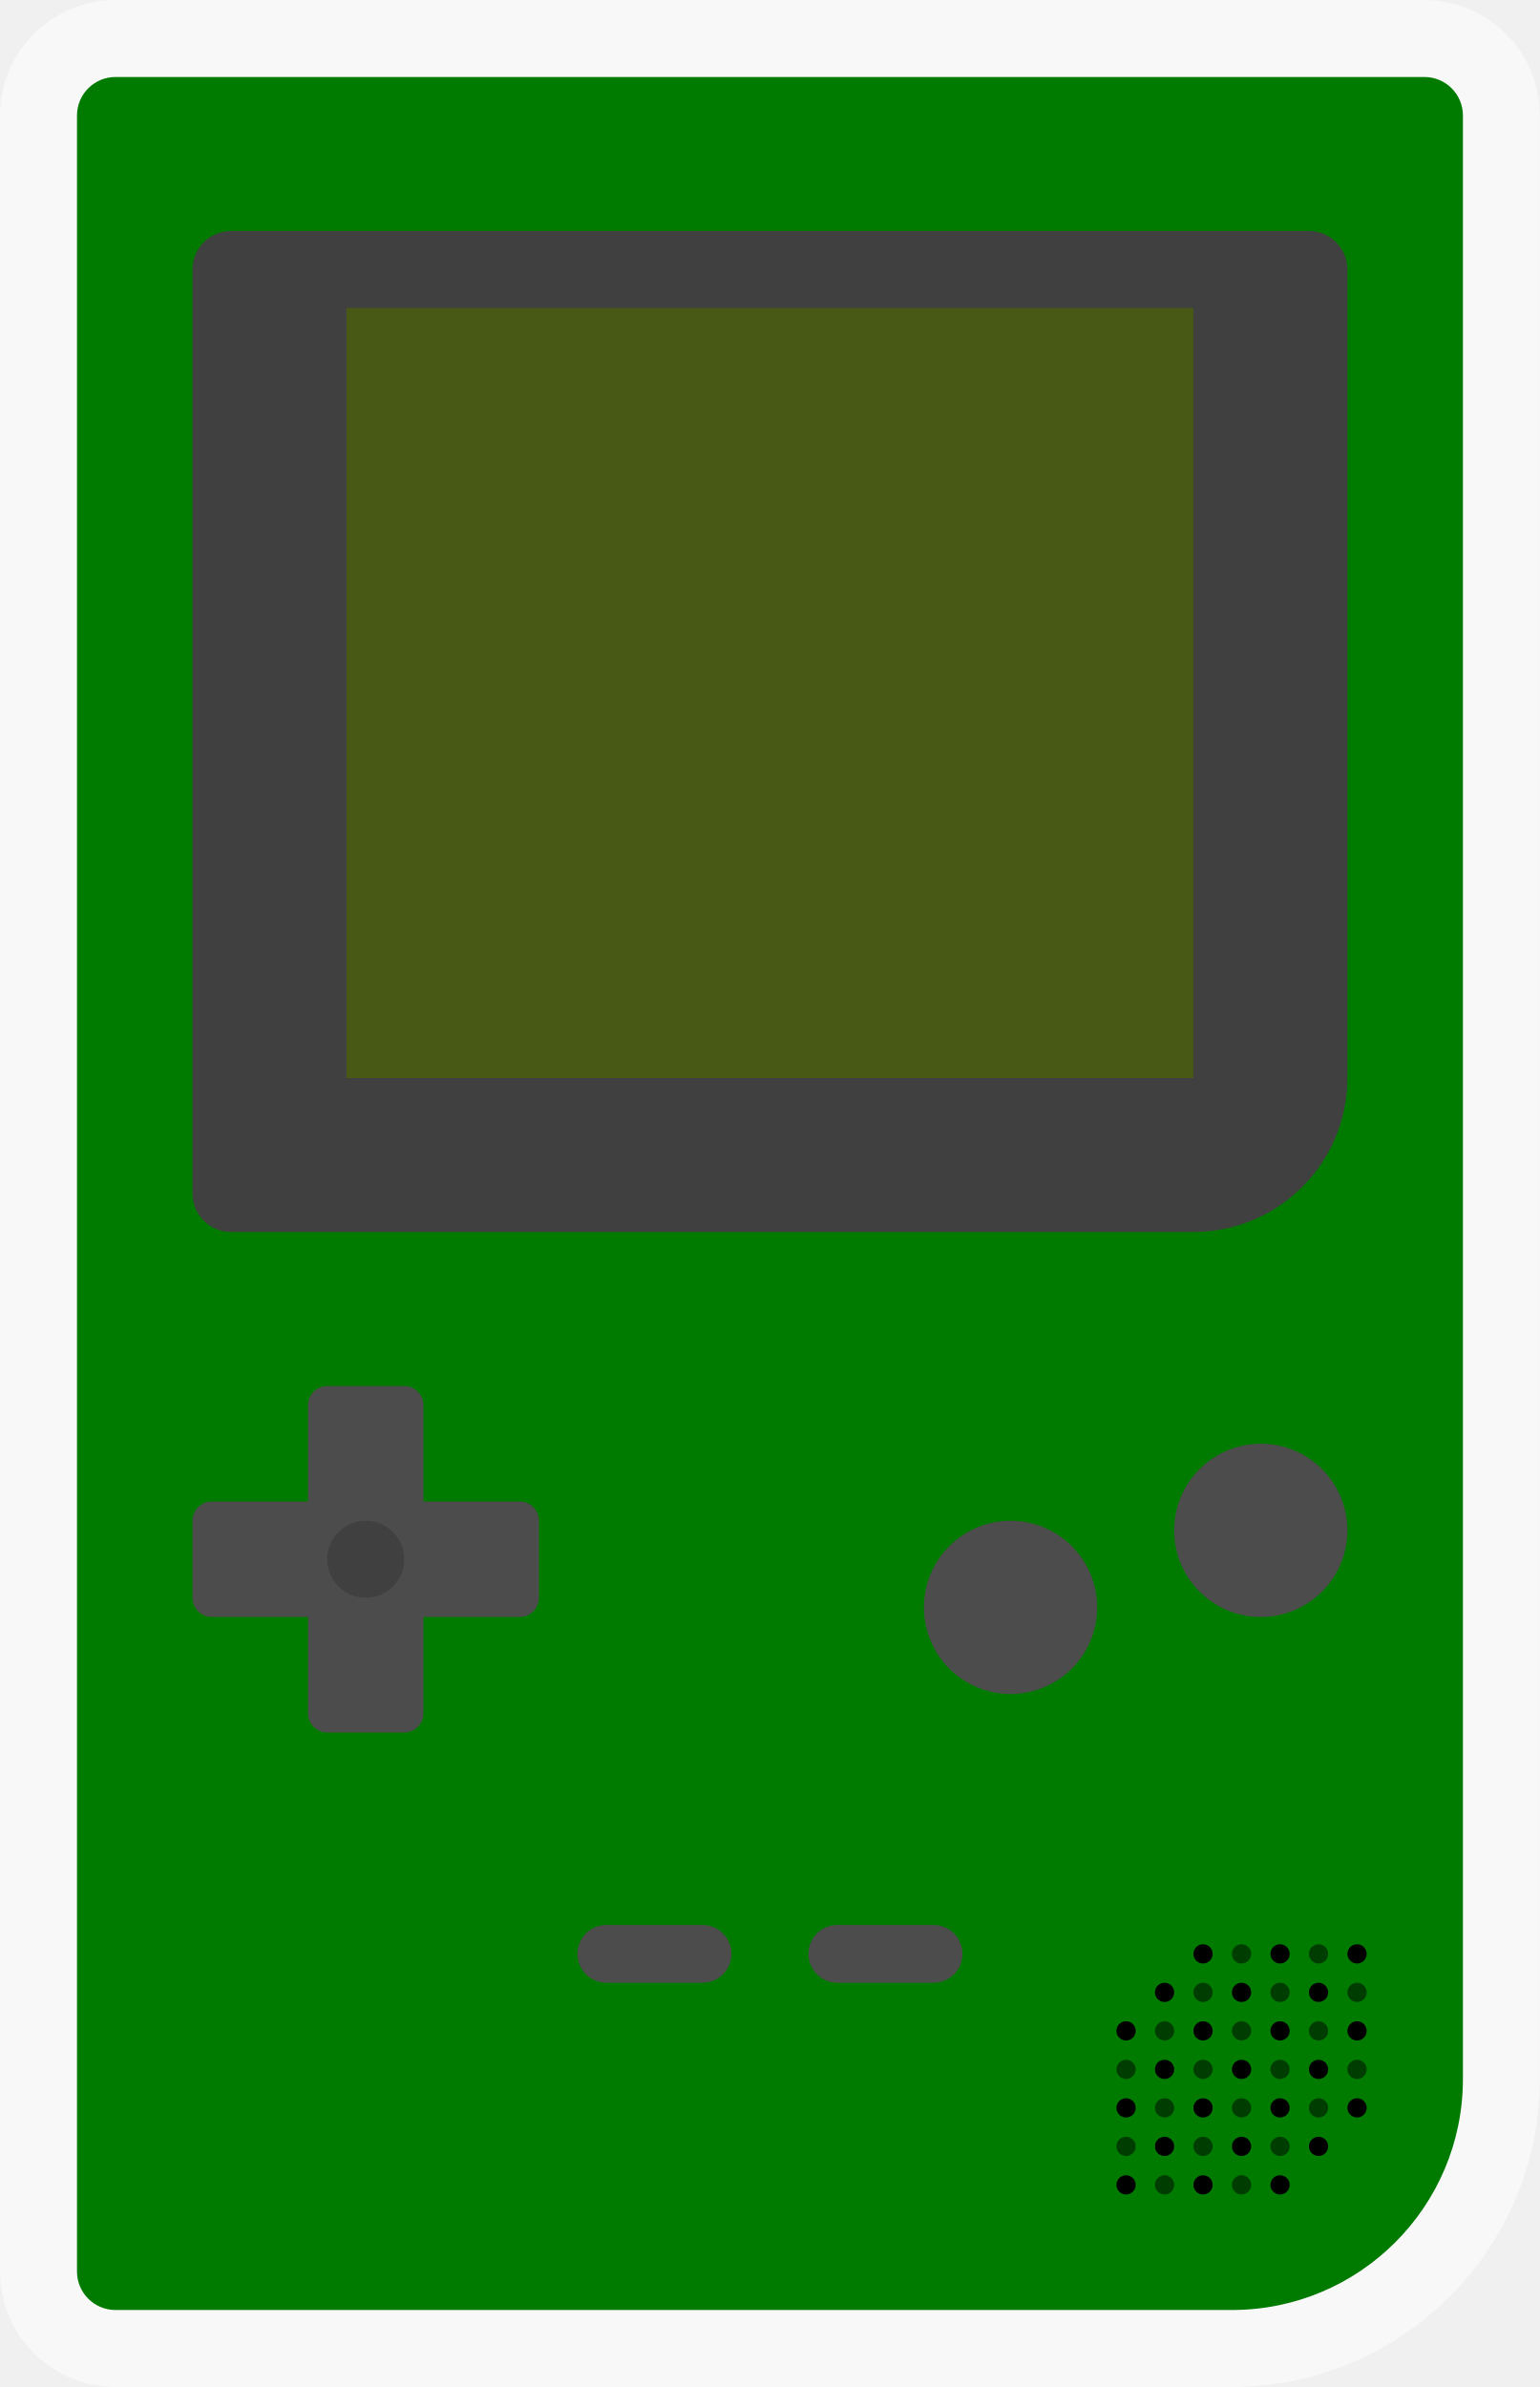
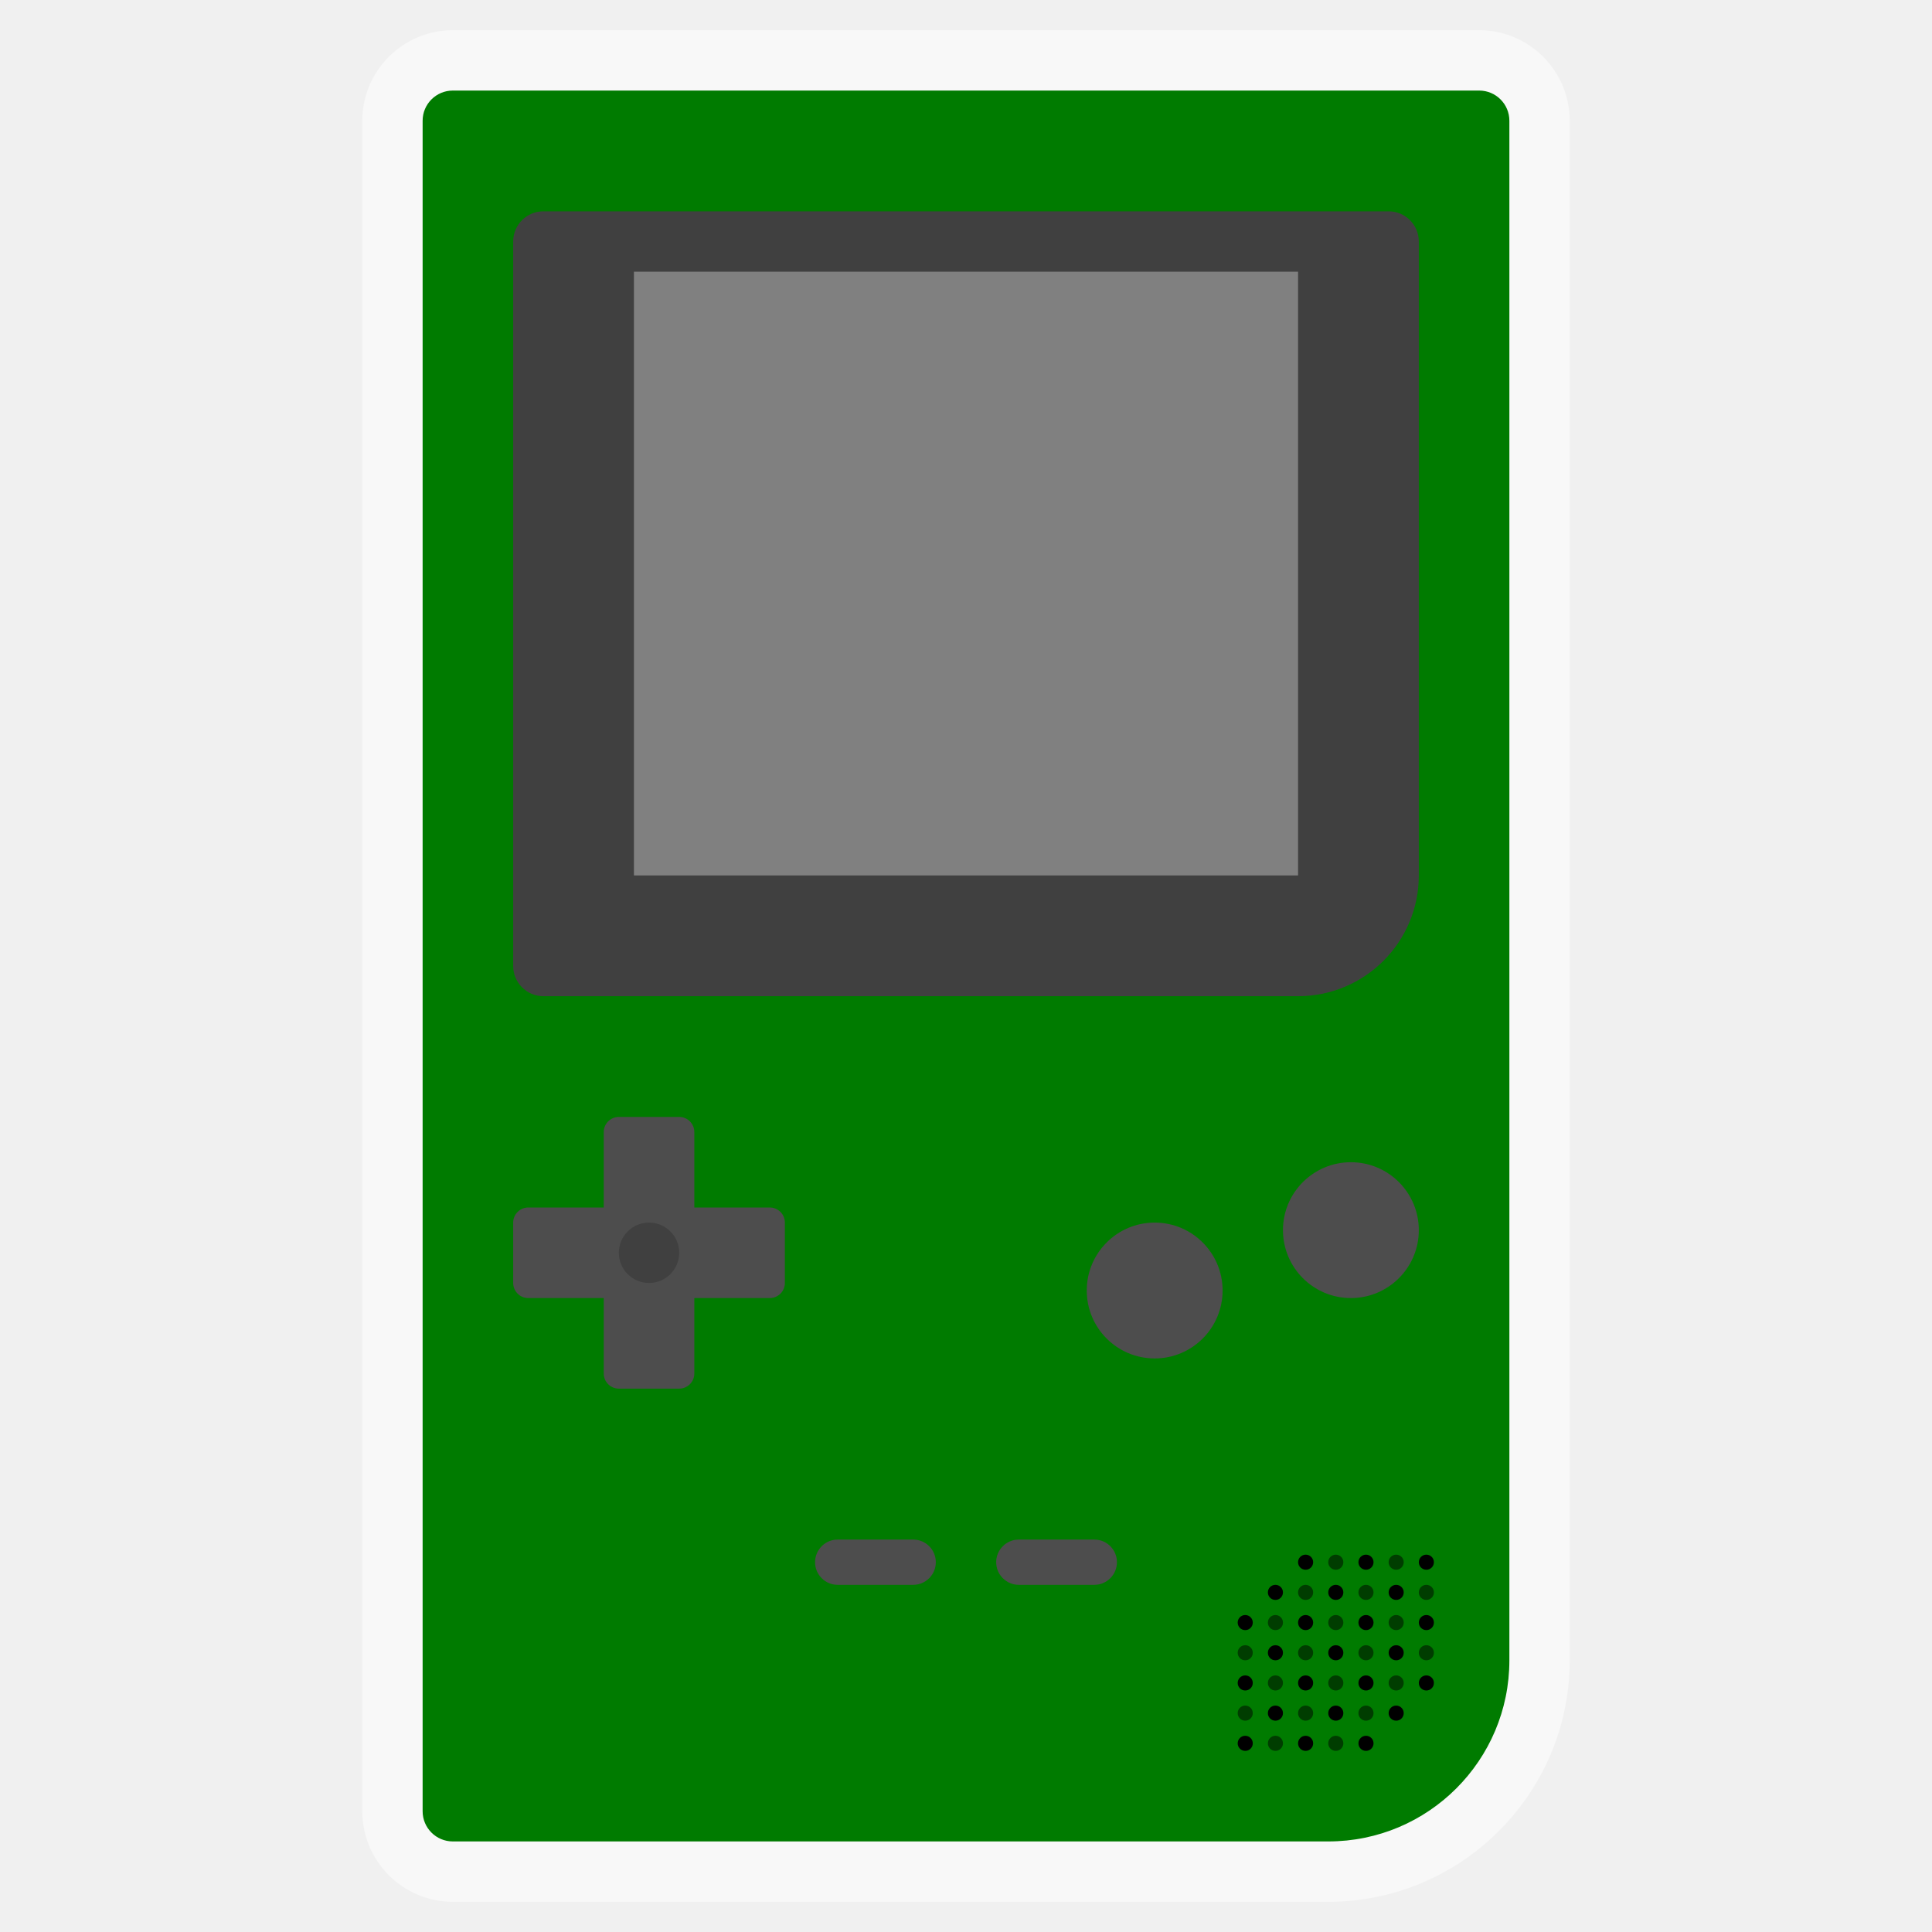
- <svg xmlns="http://www.w3.org/2000/svg" viewBox="0 0 213.333 330.667" height="330.667" width="213.333" xml:space="preserve" id="svg2" version="1.1">
-   <defs id="defs6">
-     <clipPath id="clipPath18" clipPathUnits="userSpaceOnUse">
-       <path id="path16" d="M 0,256 H 256 V 0 H 0 Z" />
-     </clipPath>
-     <clipPath id="clipPath26" clipPathUnits="userSpaceOnUse">
-       <path id="path24" d="M 48,252 H 208 V 4 H 48 Z" />
-     </clipPath>
-   </defs>
-   <g transform="matrix(1.333333,0,0,-1.333333,-64,336)" id="g10">
-     <g id="g12">
-       <g clip-path="url(#clipPath18)" id="g14">
-         <g id="g20">
-           <g id="g22" />
-           <g id="g34">
-             <g style="opacity:0.5" id="g32" clip-path="url(#clipPath26)">
-               <g id="g30" transform="translate(196,252)">
-                 <path id="path28" style="fill:#ffffff;fill-opacity:1;fill-rule:nonzero;stroke:none" d="m 0,0 h -136 c -6.617,0 -12,-5.383 -12,-12 v -224 c 0,-6.617 5.383,-12 12,-12 h 116 c 17.645,0 32,14.355 32,32 V -12 C 12,-5.383 6.617,0 0,0" />
-               </g>
-             </g>
-           </g>
-         </g>
-         <g transform="translate(176,12)" id="g36">
-           <path id="path38" style="fill:#007b00;fill-opacity:1;fill-rule:nonzero;stroke:none" d="m 0,0 h -116 c -2.209,0 -4,1.791 -4,4 v 224 c 0,2.209 1.791,4 4,4 H 20 c 2.209,0 4,-1.791 4,-4 V 24 C 24,10.745 13.255,0 0,0" />
-         </g>
-         <g transform="translate(172,124)" id="g40">
-           <path id="path42" style="fill:#404040;fill-opacity:1;fill-rule:nonzero;stroke:none" d="m 0,0 h -100 c -2.209,0 -4,1.791 -4,4 v 96 c 0,2.209 1.791,4 4,4 H 12 c 2.209,0 4,-1.791 4,-4 V 16 C 16,7.164 8.837,0 0,0" />
-         </g>
-         <path id="path44" style="fill:#485915;fill-opacity:1;fill-rule:nonzero;stroke:none" d="M 172,140 H 84 v 80 h 88 z" />
-         <g transform="translate(121,46)" id="g46">
-           <path id="path48" style="fill:#4c4c4c;fill-opacity:1;fill-rule:nonzero;stroke:none" d="m 0,0 h -10 c -1.657,0 -3,1.343 -3,3 0,1.657 1.343,3 3,3 H 0 C 1.657,6 3,4.657 3,3 3,1.343 1.657,0 0,0" />
-         </g>
-         <g transform="translate(145,46)" id="g50">
-           <path id="path52" style="fill:#4c4c4c;fill-opacity:1;fill-rule:nonzero;stroke:none" d="m 0,0 h -10 c -1.657,0 -3,1.343 -3,3 0,1.657 1.343,3 3,3 H 0 C 1.657,6 3,4.657 3,3 3,1.343 1.657,0 0,0" />
-         </g>
-         <g transform="translate(162,85)" id="g54">
-           <path id="path56" style="fill:#4c4c4c;fill-opacity:1;fill-rule:nonzero;stroke:none" d="m 0,0 c 0,-4.971 -4.029,-9 -9,-9 -4.971,0 -9,4.029 -9,9 0,4.971 4.029,9 9,9 4.971,0 9,-4.029 9,-9" />
-         </g>
-         <g transform="translate(188,93)" id="g58">
-           <path id="path60" style="fill:#4c4c4c;fill-opacity:1;fill-rule:nonzero;stroke:none" d="m 0,0 c 0,-4.971 -4.029,-9 -9,-9 -4.971,0 -9,4.029 -9,9 0,4.971 4.029,9 9,9 4.971,0 9,-4.029 9,-9" />
-         </g>
-         <g transform="translate(172,49)" id="g62">
-           <path id="path64" style="fill:#000000;fill-opacity:1;fill-rule:nonzero;stroke:none" d="M 0,0 C 0,-0.553 0.447,-1 1,-1 1.553,-1 2,-0.553 2,0 2,0.553 1.553,1 1,1 0.447,1 0,0.553 0,0" />
-         </g>
-         <g transform="translate(184,49)" id="g66">
-           <path id="path68" style="fill:#003d00;fill-opacity:1;fill-rule:nonzero;stroke:none" d="M 0,0 C 0,-0.553 0.447,-1 1,-1 1.553,-1 2,-0.553 2,0 2,0.553 1.553,1 1,1 0.447,1 0,0.553 0,0" />
-         </g>
-         <g transform="translate(188,49)" id="g70">
-           <path id="path72" style="fill:#000000;fill-opacity:1;fill-rule:nonzero;stroke:none" d="M 0,0 C 0,-0.553 0.447,-1 1,-1 1.553,-1 2,-0.553 2,0 2,0.553 1.553,1 1,1 0.447,1 0,0.553 0,0" />
-         </g>
-         <g transform="translate(180,49)" id="g74">
-           <path id="path76" style="fill:#000000;fill-opacity:1;fill-rule:nonzero;stroke:none" d="M 0,0 C 0,-0.553 0.447,-1 1,-1 1.553,-1 2,-0.553 2,0 2,0.553 1.553,1 1,1 0.447,1 0,0.553 0,0" />
-         </g>
-         <g transform="translate(176,49)" id="g78">
-           <path id="path80" style="fill:#003d00;fill-opacity:1;fill-rule:nonzero;stroke:none" d="M 0,0 C 0,-0.553 0.447,-1 1,-1 1.553,-1 2,-0.553 2,0 2,0.553 1.553,1 1,1 0.447,1 0,0.553 0,0" />
-         </g>
-         <g transform="translate(172,45)" id="g82">
-           <path id="path84" style="fill:#003d00;fill-opacity:1;fill-rule:nonzero;stroke:none" d="M 0,0 C 0,-0.553 0.447,-1 1,-1 1.553,-1 2,-0.553 2,0 2,0.553 1.553,1 1,1 0.447,1 0,0.553 0,0" />
-         </g>
-         <g transform="translate(168,45)" id="g86">
-           <path id="path88" style="fill:#000000;fill-opacity:1;fill-rule:nonzero;stroke:none" d="M 0,0 C 0,-0.553 0.447,-1 1,-1 1.553,-1 2,-0.553 2,0 2,0.553 1.553,1 1,1 0.447,1 0,0.553 0,0" />
-         </g>
-         <g transform="translate(184,45)" id="g90">
-           <path id="path92" style="fill:#000000;fill-opacity:1;fill-rule:nonzero;stroke:none" d="M 0,0 C 0,-0.553 0.447,-1 1,-1 1.553,-1 2,-0.553 2,0 2,0.553 1.553,1 1,1 0.447,1 0,0.553 0,0" />
-         </g>
-         <g transform="translate(188,45)" id="g94">
-           <path id="path96" style="fill:#003d00;fill-opacity:1;fill-rule:nonzero;stroke:none" d="M 0,0 C 0,-0.553 0.447,-1 1,-1 1.553,-1 2,-0.553 2,0 2,0.553 1.553,1 1,1 0.447,1 0,0.553 0,0" />
-         </g>
-         <g transform="translate(180,45)" id="g98">
-           <path id="path100" style="fill:#003d00;fill-opacity:1;fill-rule:nonzero;stroke:none" d="M 0,0 C 0,-0.553 0.447,-1 1,-1 1.553,-1 2,-0.553 2,0 2,0.553 1.553,1 1,1 0.447,1 0,0.553 0,0" />
-         </g>
-         <g transform="translate(176,45)" id="g102">
-           <path id="path104" style="fill:#000000;fill-opacity:1;fill-rule:nonzero;stroke:none" d="M 0,0 C 0,-0.553 0.447,-1 1,-1 1.553,-1 2,-0.553 2,0 2,0.553 1.553,1 1,1 0.447,1 0,0.553 0,0" />
-         </g>
-         <g transform="translate(172,41)" id="g106">
-           <path id="path108" style="fill:#000000;fill-opacity:1;fill-rule:nonzero;stroke:none" d="M 0,0 C 0,-0.553 0.447,-1 1,-1 1.553,-1 2,-0.553 2,0 2,0.553 1.553,1 1,1 0.447,1 0,0.553 0,0" />
-         </g>
-         <g transform="translate(168,41)" id="g110">
-           <path id="path112" style="fill:#003d00;fill-opacity:1;fill-rule:nonzero;stroke:none" d="M 0,0 C 0,-0.553 0.447,-1 1,-1 1.553,-1 2,-0.553 2,0 2,0.553 1.553,1 1,1 0.447,1 0,0.553 0,0" />
-         </g>
-         <g transform="translate(164,41)" id="g114">
-           <path id="path116" style="fill:#000000;fill-opacity:1;fill-rule:nonzero;stroke:none" d="M 0,0 C 0,-0.553 0.447,-1 1,-1 1.553,-1 2,-0.553 2,0 2,0.553 1.553,1 1,1 0.447,1 0,0.553 0,0" />
-         </g>
-         <g transform="translate(184,41)" id="g118">
-           <path id="path120" style="fill:#003d00;fill-opacity:1;fill-rule:nonzero;stroke:none" d="M 0,0 C 0,-0.553 0.447,-1 1,-1 1.553,-1 2,-0.553 2,0 2,0.553 1.553,1 1,1 0.447,1 0,0.553 0,0" />
-         </g>
-         <g transform="translate(188,41)" id="g122">
-           <path id="path124" style="fill:#000000;fill-opacity:1;fill-rule:nonzero;stroke:none" d="M 0,0 C 0,-0.553 0.447,-1 1,-1 1.553,-1 2,-0.553 2,0 2,0.553 1.553,1 1,1 0.447,1 0,0.553 0,0" />
-         </g>
-         <g transform="translate(180,41)" id="g126">
-           <path id="path128" style="fill:#000000;fill-opacity:1;fill-rule:nonzero;stroke:none" d="M 0,0 C 0,-0.553 0.447,-1 1,-1 1.553,-1 2,-0.553 2,0 2,0.553 1.553,1 1,1 0.447,1 0,0.553 0,0" />
-         </g>
-         <g transform="translate(176,41)" id="g130">
-           <path id="path132" style="fill:#003d00;fill-opacity:1;fill-rule:nonzero;stroke:none" d="M 0,0 C 0,-0.553 0.447,-1 1,-1 1.553,-1 2,-0.553 2,0 2,0.553 1.553,1 1,1 0.447,1 0,0.553 0,0" />
-         </g>
-         <g transform="translate(172,37)" id="g134">
-           <path id="path136" style="fill:#003d00;fill-opacity:1;fill-rule:nonzero;stroke:none" d="M 0,0 C 0,-0.553 0.447,-1 1,-1 1.553,-1 2,-0.553 2,0 2,0.553 1.553,1 1,1 0.447,1 0,0.553 0,0" />
-         </g>
-         <g transform="translate(168,37)" id="g138">
-           <path id="path140" style="fill:#000000;fill-opacity:1;fill-rule:nonzero;stroke:none" d="M 0,0 C 0,-0.553 0.447,-1 1,-1 1.553,-1 2,-0.553 2,0 2,0.553 1.553,1 1,1 0.447,1 0,0.553 0,0" />
-         </g>
-         <g transform="translate(164,37)" id="g142">
-           <path id="path144" style="fill:#003d00;fill-opacity:1;fill-rule:nonzero;stroke:none" d="M 0,0 C 0,-0.553 0.447,-1 1,-1 1.553,-1 2,-0.553 2,0 2,0.553 1.553,1 1,1 0.447,1 0,0.553 0,0" />
-         </g>
-         <g transform="translate(184,37)" id="g146">
-           <path id="path148" style="fill:#000000;fill-opacity:1;fill-rule:nonzero;stroke:none" d="M 0,0 C 0,-0.553 0.447,-1 1,-1 1.553,-1 2,-0.553 2,0 2,0.553 1.553,1 1,1 0.447,1 0,0.553 0,0" />
-         </g>
-         <g transform="translate(188,37)" id="g150">
-           <path id="path152" style="fill:#003d00;fill-opacity:1;fill-rule:nonzero;stroke:none" d="M 0,0 C 0,-0.553 0.447,-1 1,-1 1.553,-1 2,-0.553 2,0 2,0.553 1.553,1 1,1 0.447,1 0,0.553 0,0" />
-         </g>
-         <g transform="translate(180,37)" id="g154">
-           <path id="path156" style="fill:#003d00;fill-opacity:1;fill-rule:nonzero;stroke:none" d="M 0,0 C 0,-0.553 0.447,-1 1,-1 1.553,-1 2,-0.553 2,0 2,0.553 1.553,1 1,1 0.447,1 0,0.553 0,0" />
-         </g>
-         <g transform="translate(176,37)" id="g158">
-           <path id="path160" style="fill:#000000;fill-opacity:1;fill-rule:nonzero;stroke:none" d="M 0,0 C 0,-0.553 0.447,-1 1,-1 1.553,-1 2,-0.553 2,0 2,0.553 1.553,1 1,1 0.447,1 0,0.553 0,0" />
-         </g>
-         <g transform="translate(172,33)" id="g162">
-           <path id="path164" style="fill:#000000;fill-opacity:1;fill-rule:nonzero;stroke:none" d="M 0,0 C 0,-0.553 0.447,-1 1,-1 1.553,-1 2,-0.553 2,0 2,0.553 1.553,1 1,1 0.447,1 0,0.553 0,0" />
-         </g>
-         <g transform="translate(168,33)" id="g166">
-           <path id="path168" style="fill:#003d00;fill-opacity:1;fill-rule:nonzero;stroke:none" d="M 0,0 C 0,-0.553 0.447,-1 1,-1 1.553,-1 2,-0.553 2,0 2,0.553 1.553,1 1,1 0.447,1 0,0.553 0,0" />
-         </g>
-         <g transform="translate(164,33)" id="g170">
-           <path id="path172" style="fill:#000000;fill-opacity:1;fill-rule:nonzero;stroke:none" d="M 0,0 C 0,-0.553 0.447,-1 1,-1 1.553,-1 2,-0.553 2,0 2,0.553 1.553,1 1,1 0.447,1 0,0.553 0,0" />
-         </g>
-         <g transform="translate(184,33)" id="g174">
-           <path id="path176" style="fill:#003d00;fill-opacity:1;fill-rule:nonzero;stroke:none" d="M 0,0 C 0,-0.553 0.447,-1 1,-1 1.553,-1 2,-0.553 2,0 2,0.553 1.553,1 1,1 0.447,1 0,0.553 0,0" />
-         </g>
-         <g transform="translate(188,33)" id="g178">
-           <path id="path180" style="fill:#000000;fill-opacity:1;fill-rule:nonzero;stroke:none" d="M 0,0 C 0,-0.553 0.447,-1 1,-1 1.553,-1 2,-0.553 2,0 2,0.553 1.553,1 1,1 0.447,1 0,0.553 0,0" />
-         </g>
-         <g transform="translate(180,33)" id="g182">
-           <path id="path184" style="fill:#000000;fill-opacity:1;fill-rule:nonzero;stroke:none" d="M 0,0 C 0,-0.553 0.447,-1 1,-1 1.553,-1 2,-0.553 2,0 2,0.553 1.553,1 1,1 0.447,1 0,0.553 0,0" />
-         </g>
-         <g transform="translate(176,33)" id="g186">
-           <path id="path188" style="fill:#003d00;fill-opacity:1;fill-rule:nonzero;stroke:none" d="M 0,0 C 0,-0.553 0.447,-1 1,-1 1.553,-1 2,-0.553 2,0 2,0.553 1.553,1 1,1 0.447,1 0,0.553 0,0" />
-         </g>
-         <g transform="translate(172,29)" id="g190">
-           <path id="path192" style="fill:#003d00;fill-opacity:1;fill-rule:nonzero;stroke:none" d="M 0,0 C 0,-0.553 0.447,-1 1,-1 1.553,-1 2,-0.553 2,0 2,0.553 1.553,1 1,1 0.447,1 0,0.553 0,0" />
-         </g>
-         <g transform="translate(168,29)" id="g194">
-           <path id="path196" style="fill:#000000;fill-opacity:1;fill-rule:nonzero;stroke:none" d="M 0,0 C 0,-0.553 0.447,-1 1,-1 1.553,-1 2,-0.553 2,0 2,0.553 1.553,1 1,1 0.447,1 0,0.553 0,0" />
-         </g>
-         <g transform="translate(164,29)" id="g198">
-           <path id="path200" style="fill:#003d00;fill-opacity:1;fill-rule:nonzero;stroke:none" d="M 0,0 C 0,-0.553 0.447,-1 1,-1 1.553,-1 2,-0.553 2,0 2,0.553 1.553,1 1,1 0.447,1 0,0.553 0,0" />
-         </g>
-         <g transform="translate(184,29)" id="g202">
-           <path id="path204" style="fill:#000000;fill-opacity:1;fill-rule:nonzero;stroke:none" d="M 0,0 C 0,-0.553 0.447,-1 1,-1 1.553,-1 2,-0.553 2,0 2,0.553 1.553,1 1,1 0.447,1 0,0.553 0,0" />
-         </g>
-         <g transform="translate(180,29)" id="g206">
-           <path id="path208" style="fill:#003d00;fill-opacity:1;fill-rule:nonzero;stroke:none" d="M 0,0 C 0,-0.553 0.447,-1 1,-1 1.553,-1 2,-0.553 2,0 2,0.553 1.553,1 1,1 0.447,1 0,0.553 0,0" />
-         </g>
-         <g transform="translate(176,29)" id="g210">
-           <path id="path212" style="fill:#000000;fill-opacity:1;fill-rule:nonzero;stroke:none" d="M 0,0 C 0,-0.553 0.447,-1 1,-1 1.553,-1 2,-0.553 2,0 2,0.553 1.553,1 1,1 0.447,1 0,0.553 0,0" />
-         </g>
-         <g transform="translate(172,25)" id="g214">
-           <path id="path216" style="fill:#000000;fill-opacity:1;fill-rule:nonzero;stroke:none" d="M 0,0 C 0,-0.553 0.447,-1 1,-1 1.553,-1 2,-0.553 2,0 2,0.553 1.553,1 1,1 0.447,1 0,0.553 0,0" />
-         </g>
-         <g transform="translate(168,25)" id="g218">
-           <path id="path220" style="fill:#003d00;fill-opacity:1;fill-rule:nonzero;stroke:none" d="M 0,0 C 0,-0.553 0.447,-1 1,-1 1.553,-1 2,-0.553 2,0 2,0.553 1.553,1 1,1 0.447,1 0,0.553 0,0" />
-         </g>
-         <g transform="translate(164,25)" id="g222">
-           <path id="path224" style="fill:#000000;fill-opacity:1;fill-rule:nonzero;stroke:none" d="M 0,0 C 0,-0.553 0.447,-1 1,-1 1.553,-1 2,-0.553 2,0 2,0.553 1.553,1 1,1 0.447,1 0,0.553 0,0" />
-         </g>
-         <g transform="translate(180,25)" id="g226">
-           <path id="path228" style="fill:#000000;fill-opacity:1;fill-rule:nonzero;stroke:none" d="M 0,0 C 0,-0.553 0.447,-1 1,-1 1.553,-1 2,-0.553 2,0 2,0.553 1.553,1 1,1 0.447,1 0,0.553 0,0" />
-         </g>
-         <g transform="translate(176,25)" id="g230">
-           <path id="path232" style="fill:#003d00;fill-opacity:1;fill-rule:nonzero;stroke:none" d="M 0,0 C 0,-0.553 0.447,-1 1,-1 1.553,-1 2,-0.553 2,0 2,0.553 1.553,1 1,1 0.447,1 0,0.553 0,0" />
-         </g>
-         <g transform="translate(102,96)" id="g234">
-           <path id="path236" style="fill:#4c4c4c;fill-opacity:1;fill-rule:nonzero;stroke:none" d="m 0,0 h -10 v 10 c 0,1.104 -0.896,2 -2,2 h -8 c -1.104,0 -2,-0.896 -2,-2 V 0 h -10 c -1.104,0 -2,-0.896 -2,-2 v -8 c 0,-1.104 0.896,-2 2,-2 h 10 v -10 c 0,-1.104 0.896,-2 2,-2 h 8 c 1.104,0 2,0.896 2,2 v 10 H 0 c 1.104,0 2,0.896 2,2 v 8 C 2,-0.896 1.104,0 0,0" />
-         </g>
-         <g transform="translate(90,90)" id="g238">
-           <path id="path240" style="fill:#404040;fill-opacity:1;fill-rule:nonzero;stroke:none" d="m 0,0 c 0,-2.209 -1.791,-4 -4,-4 -2.209,0 -4,1.791 -4,4 0,2.209 1.791,4 4,4 2.209,0 4,-1.791 4,-4" />
-         </g>
-       </g>
-     </g>
-   </g>
+ <svg xmlns="http://www.w3.org/2000/svg" version="1.1" id="Layer_1" x="0px" y="0px" viewBox="0 0 256 256" style="enable-background:new 0 0 256 256;" xml:space="preserve">
+   <path style="opacity:0.5;fill:#FFFFFF;" d="M196,4H60c-6.617,0-12,5.383-12,12v224c0,6.617,5.383,12,12,12h116  c17.645,0,32-14.355,32-32V16C208,9.383,202.617,4,196,4L196,4z" />
+   <path style="fill:#007B00;" d="M176,244H60c-2.209,0-4-1.791-4-4V16c0-2.209,1.791-4,4-4h136c2.209,0,4,1.791,4,4v204  C200,233.255,189.255,244,176,244z" />
+   <path style="fill:#404040;" d="M172,132H72c-2.209,0-4-1.791-4-4V32c0-2.209,1.791-4,4-4h112c2.209,0,4,1.791,4,4v84  C188,124.837,180.837,132,172,132z" />
+   <rect x="84" y="36" style="fill:#808080;" width="88" height="80" />
+   <path style="fill:#4D4D4D;" d="M121,210h-10c-1.657,0-3-1.343-3-3l0,0c0-1.657,1.343-3,3-3h10c1.657,0,3,1.343,3,3l0,0  C124,208.657,122.657,210,121,210z" />
+   <path style="fill:#4D4D4D;" d="M145,210h-10c-1.657,0-3-1.343-3-3l0,0c0-1.657,1.343-3,3-3h10c1.657,0,3,1.343,3,3l0,0  C148,208.657,146.657,210,145,210z" />
+   <circle style="fill:#4D4D4D;" cx="153" cy="171" r="9" />
+   <circle style="fill:#4D4D4D;" cx="179" cy="163" r="9" />
+   <circle cx="173" cy="207" r="1" />
+   <circle style="fill:#003D00;" cx="185" cy="207" r="1" />
+   <circle cx="189" cy="207" r="1" />
+   <circle cx="181" cy="207" r="1" />
+   <circle style="fill:#003D00;" cx="177" cy="207" r="1" />
+   <circle style="fill:#003D00;" cx="173" cy="211" r="1" />
+   <circle cx="169" cy="211" r="1" />
+   <circle cx="185" cy="211" r="1" />
+   <circle style="fill:#003D00;" cx="189" cy="211" r="1" />
+   <circle style="fill:#003D00;" cx="181" cy="211" r="1" />
+   <circle cx="177" cy="211" r="1" />
+   <circle cx="173" cy="215" r="1" />
+   <circle style="fill:#003D00;" cx="169" cy="215" r="1" />
+   <circle cx="165" cy="215" r="1" />
+   <circle style="fill:#003D00;" cx="185" cy="215" r="1" />
+   <circle cx="189" cy="215" r="1" />
+   <circle cx="181" cy="215" r="1" />
+   <circle style="fill:#003D00;" cx="177" cy="215" r="1" />
+   <circle style="fill:#003D00;" cx="173" cy="219" r="1" />
+   <circle cx="169" cy="219" r="1" />
+   <circle style="fill:#003D00;" cx="165" cy="219" r="1" />
+   <circle cx="185" cy="219" r="1" />
+   <circle style="fill:#003D00;" cx="189" cy="219" r="1" />
+   <circle style="fill:#003D00;" cx="181" cy="219" r="1" />
+   <circle cx="177" cy="219" r="1" />
+   <circle cx="173" cy="223" r="1" />
+   <circle style="fill:#003D00;" cx="169" cy="223" r="1" />
+   <circle cx="165" cy="223" r="1" />
+   <circle style="fill:#003D00;" cx="185" cy="223" r="1" />
+   <circle cx="189" cy="223" r="1" />
+   <circle cx="181" cy="223" r="1" />
+   <circle style="fill:#003D00;" cx="177" cy="223" r="1" />
+   <circle style="fill:#003D00;" cx="173" cy="227" r="1" />
+   <circle cx="169" cy="227" r="1" />
+   <circle style="fill:#003D00;" cx="165" cy="227" r="1" />
+   <circle cx="185" cy="227" r="1" />
+   <circle style="fill:#003D00;" cx="181" cy="227" r="1" />
+   <circle cx="177" cy="227" r="1" />
+   <circle cx="173" cy="231" r="1" />
+   <circle style="fill:#003D00;" cx="169" cy="231" r="1" />
+   <circle cx="165" cy="231" r="1" />
+   <circle cx="181" cy="231" r="1" />
+   <circle style="fill:#003D00;" cx="177" cy="231" r="1" />
+   <path style="fill:#4D4D4D;" d="M102,160H92v-10c0-1.105-0.895-2-2-2h-8c-1.105,0-2,0.895-2,2v10H70c-1.105,0-2,0.895-2,2v8  c0,1.105,0.895,2,2,2h10v10c0,1.105,0.895,2,2,2h8c1.105,0,2-0.895,2-2v-10h10c1.105,0,2-0.895,2-2v-8  C104,160.895,103.105,160,102,160z" />
+   <circle style="fill:#404040;" cx="86" cy="166" r="4" />
</svg>
